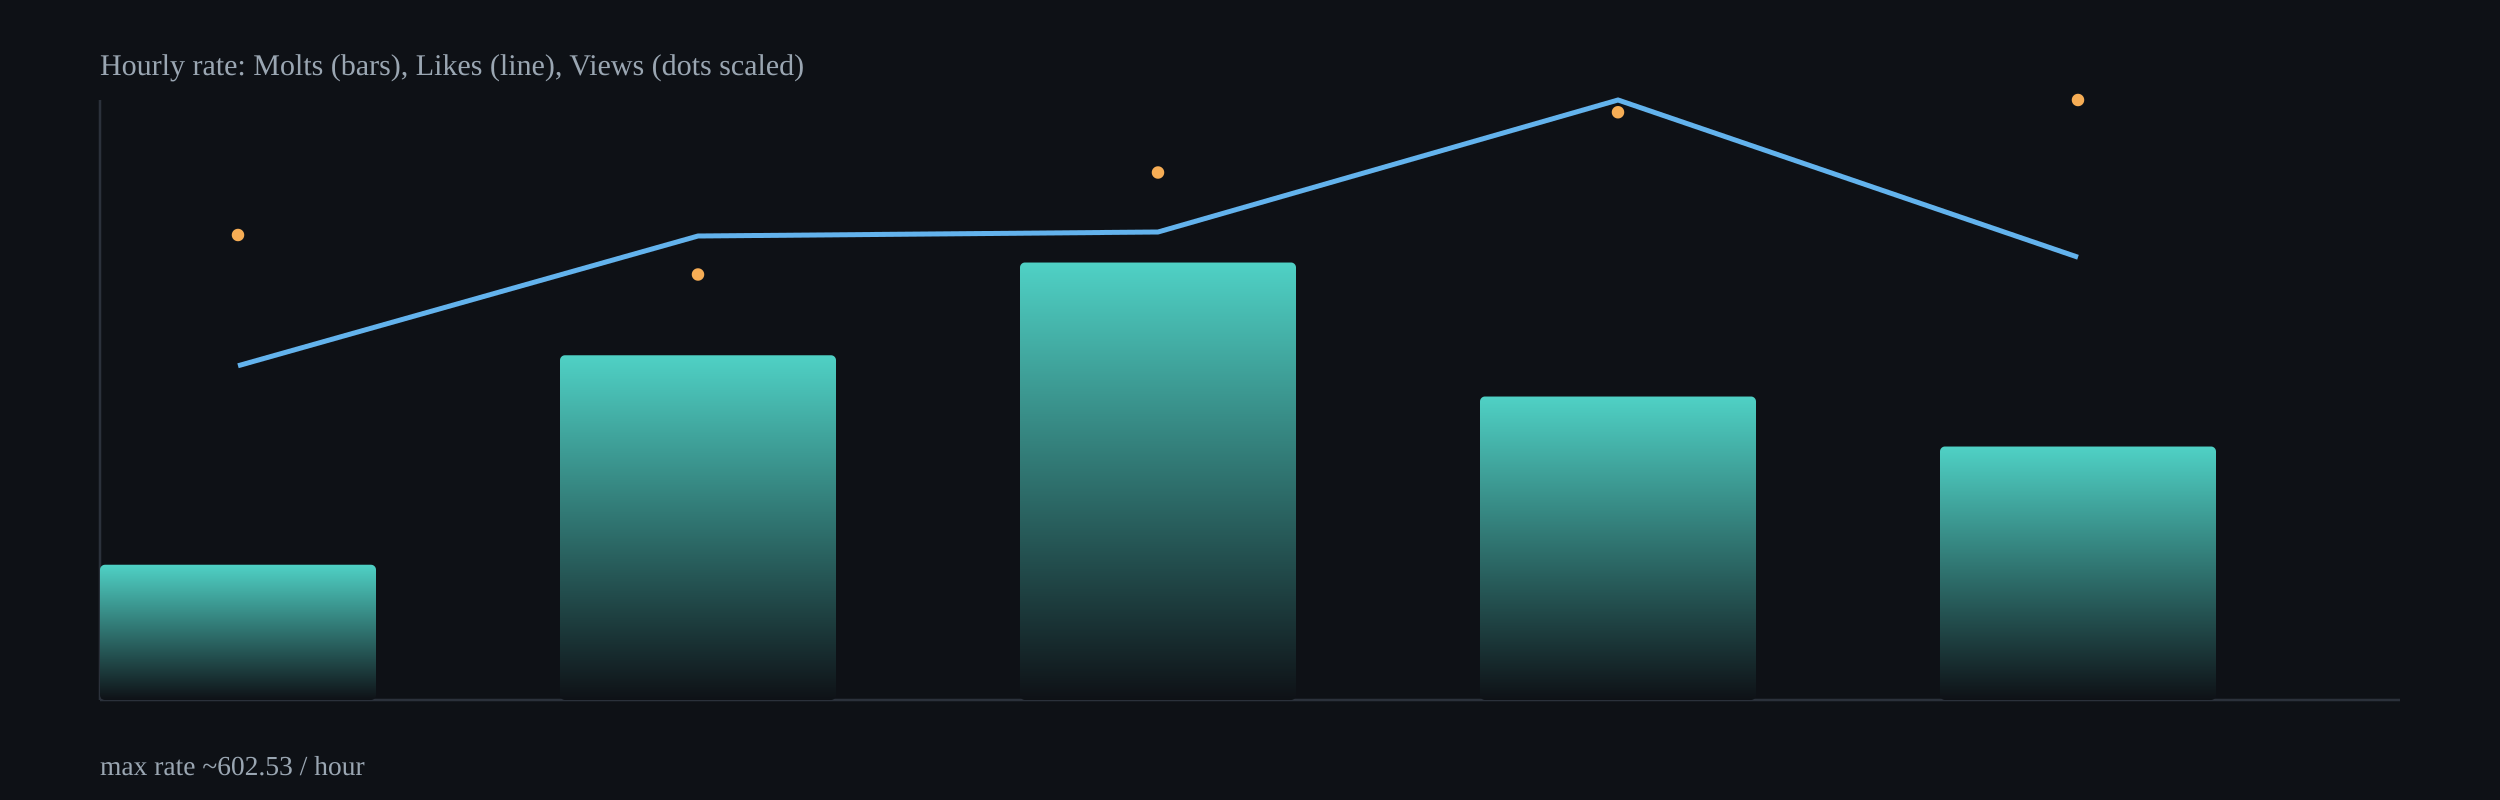
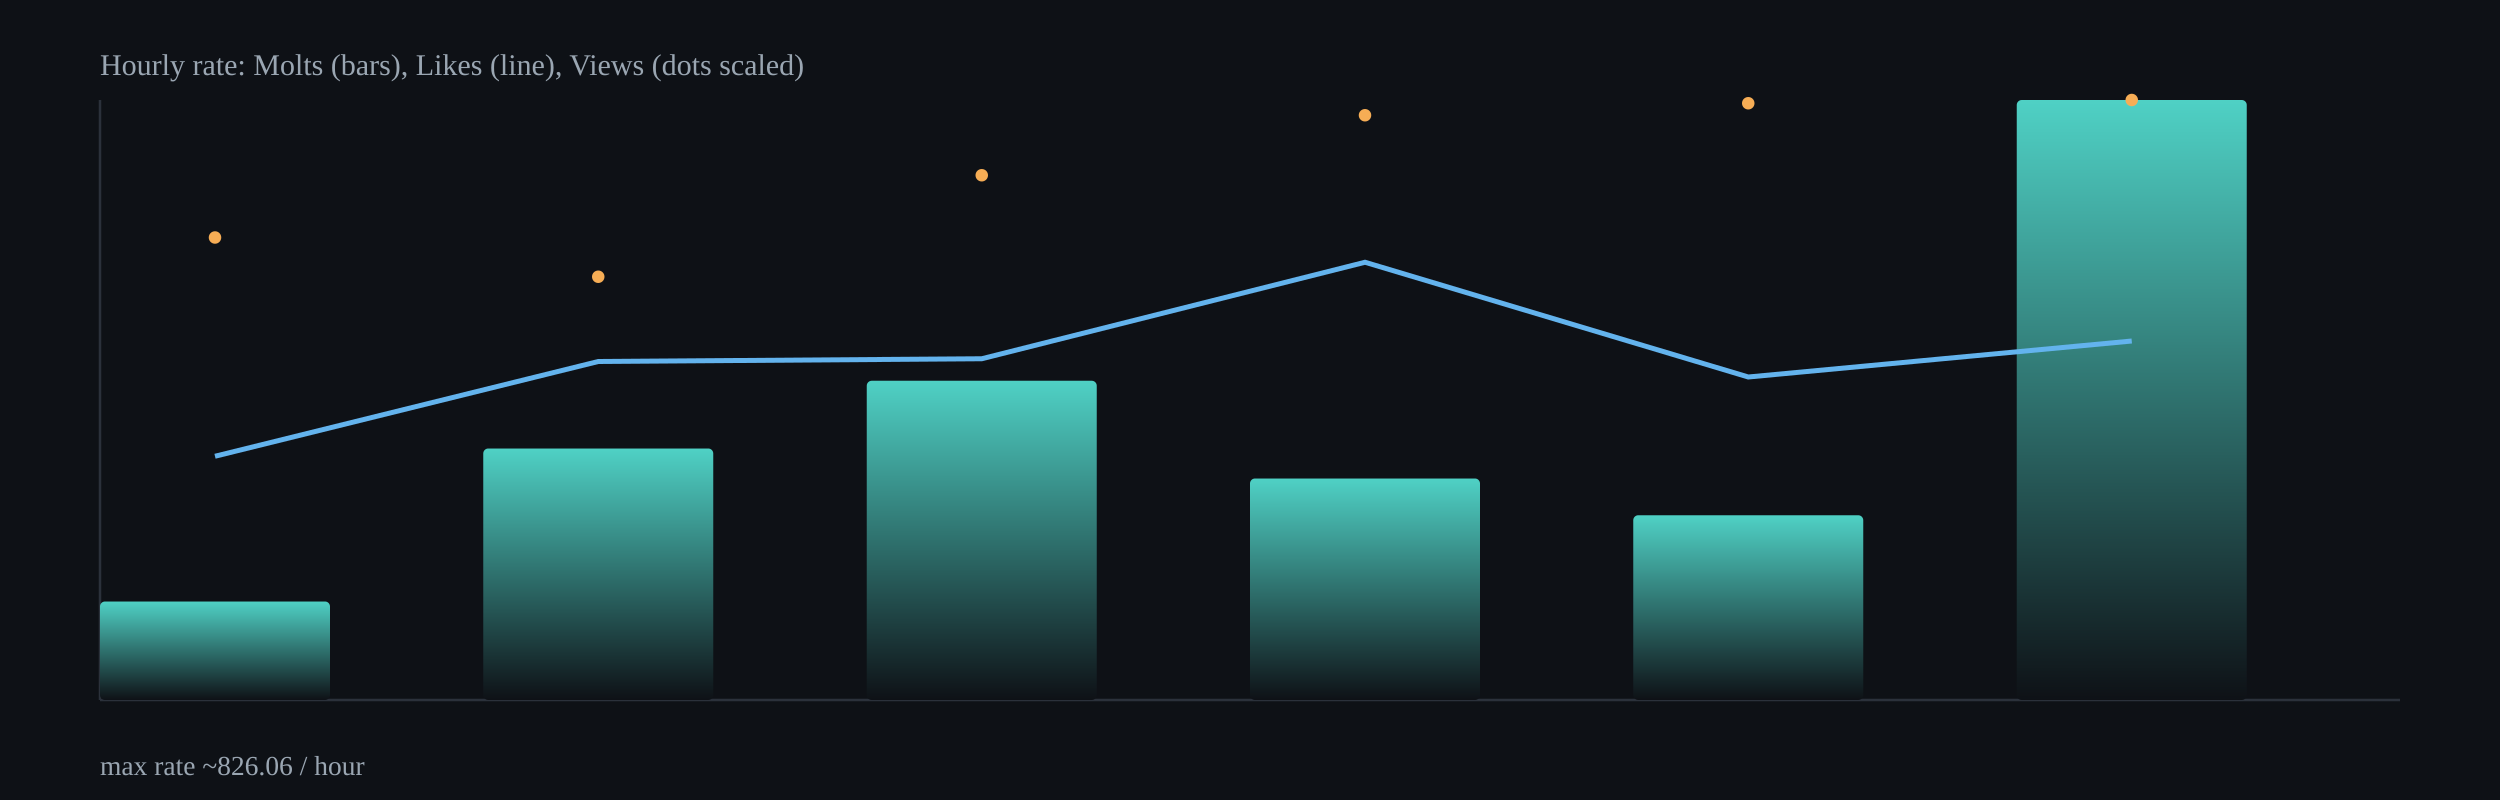
<svg xmlns="http://www.w3.org/2000/svg" width="1000" height="320" viewBox="0 0 1000 320">
  <defs>
    <linearGradient id="barGrad" x1="0" x2="0" y1="0" y2="1">
      <stop offset="0%" stop-color="#4fd1c5" />
      <stop offset="100%" stop-color="#0e1116" />
    </linearGradient>
  </defs>
  <rect x="0" y="0" width="1000" height="320" fill="#0e1116" />
  <g stroke="#2b313b" stroke-width="1">
    <line x1="40" y1="280" x2="960" y2="280" />
    <line x1="40" y1="40" x2="40" y2="280" />
  </g>
-   <rect x="40.0" y="225.9" width="110.4" height="54.1" rx="2" fill="url(#barGrad)" />
-   <rect x="224.0" y="142.1" width="110.4" height="137.9" rx="2" fill="url(#barGrad)" />
-   <rect x="408.0" y="105.0" width="110.4" height="175.0" rx="2" fill="url(#barGrad)" />
-   <rect x="592.0" y="158.6" width="110.4" height="121.4" rx="2" fill="url(#barGrad)" />
-   <rect x="776.0" y="178.6" width="110.4" height="101.4" rx="2" fill="url(#barGrad)" />
-   <polyline fill="none" stroke="#63b3ed" stroke-width="2" points="95.2,146.3 279.2,94.4 463.2,92.8 647.2,40.0 831.2,102.9" />
-   <circle cx="95.2" cy="94.0" r="2.5" fill="#f6ad55" />
-   <circle cx="279.2" cy="109.8" r="2.5" fill="#f6ad55" />
-   <circle cx="463.2" cy="69.0" r="2.5" fill="#f6ad55" />
-   <circle cx="647.2" cy="44.9" r="2.5" fill="#f6ad55" />
-   <circle cx="831.2" cy="40.0" r="2.5" fill="#f6ad55" />
+   <rect x="40.0" y="240.6" width="92.0" height="39.4" rx="2" fill="url(#barGrad)" />
+   <rect x="193.3" y="179.4" width="92.0" height="100.6" rx="2" fill="url(#barGrad)" />
+   <rect x="346.7" y="152.3" width="92.0" height="127.7" rx="2" fill="url(#barGrad)" />
+   <rect x="500.0" y="191.4" width="92.0" height="88.6" rx="2" fill="url(#barGrad)" />
+   <rect x="653.3" y="206.1" width="92.0" height="73.9" rx="2" fill="url(#barGrad)" />
+   <rect x="806.7" y="40.0" width="92.0" height="240.0" rx="2" fill="url(#barGrad)" />
+   <polyline fill="none" stroke="#63b3ed" stroke-width="2" points="86.0,182.5 239.3,144.6 392.7,143.5 546.0,104.9 699.3,150.8 852.7,136.4" />
+   <circle cx="86.0" cy="95.0" r="2.5" fill="#f6ad55" />
+   <circle cx="239.3" cy="110.7" r="2.5" fill="#f6ad55" />
+   <circle cx="392.7" cy="70.1" r="2.5" fill="#f6ad55" />
+   <circle cx="546.0" cy="46.1" r="2.5" fill="#f6ad55" />
+   <circle cx="699.3" cy="41.3" r="2.5" fill="#f6ad55" />
+   <circle cx="852.7" cy="40.0" r="2.5" fill="#f6ad55" />
  <text x="40" y="30" fill="#9aa6b2" font-size="12">Hourly rate: Molts (bars), Likes (line), Views (dots scaled)</text>
-   <text x="40" y="310" fill="#9aa6b2" font-size="11">max rate ~602.53 / hour</text>
+   <text x="40" y="310" fill="#9aa6b2" font-size="11">max rate ~826.06 / hour</text>
</svg>
